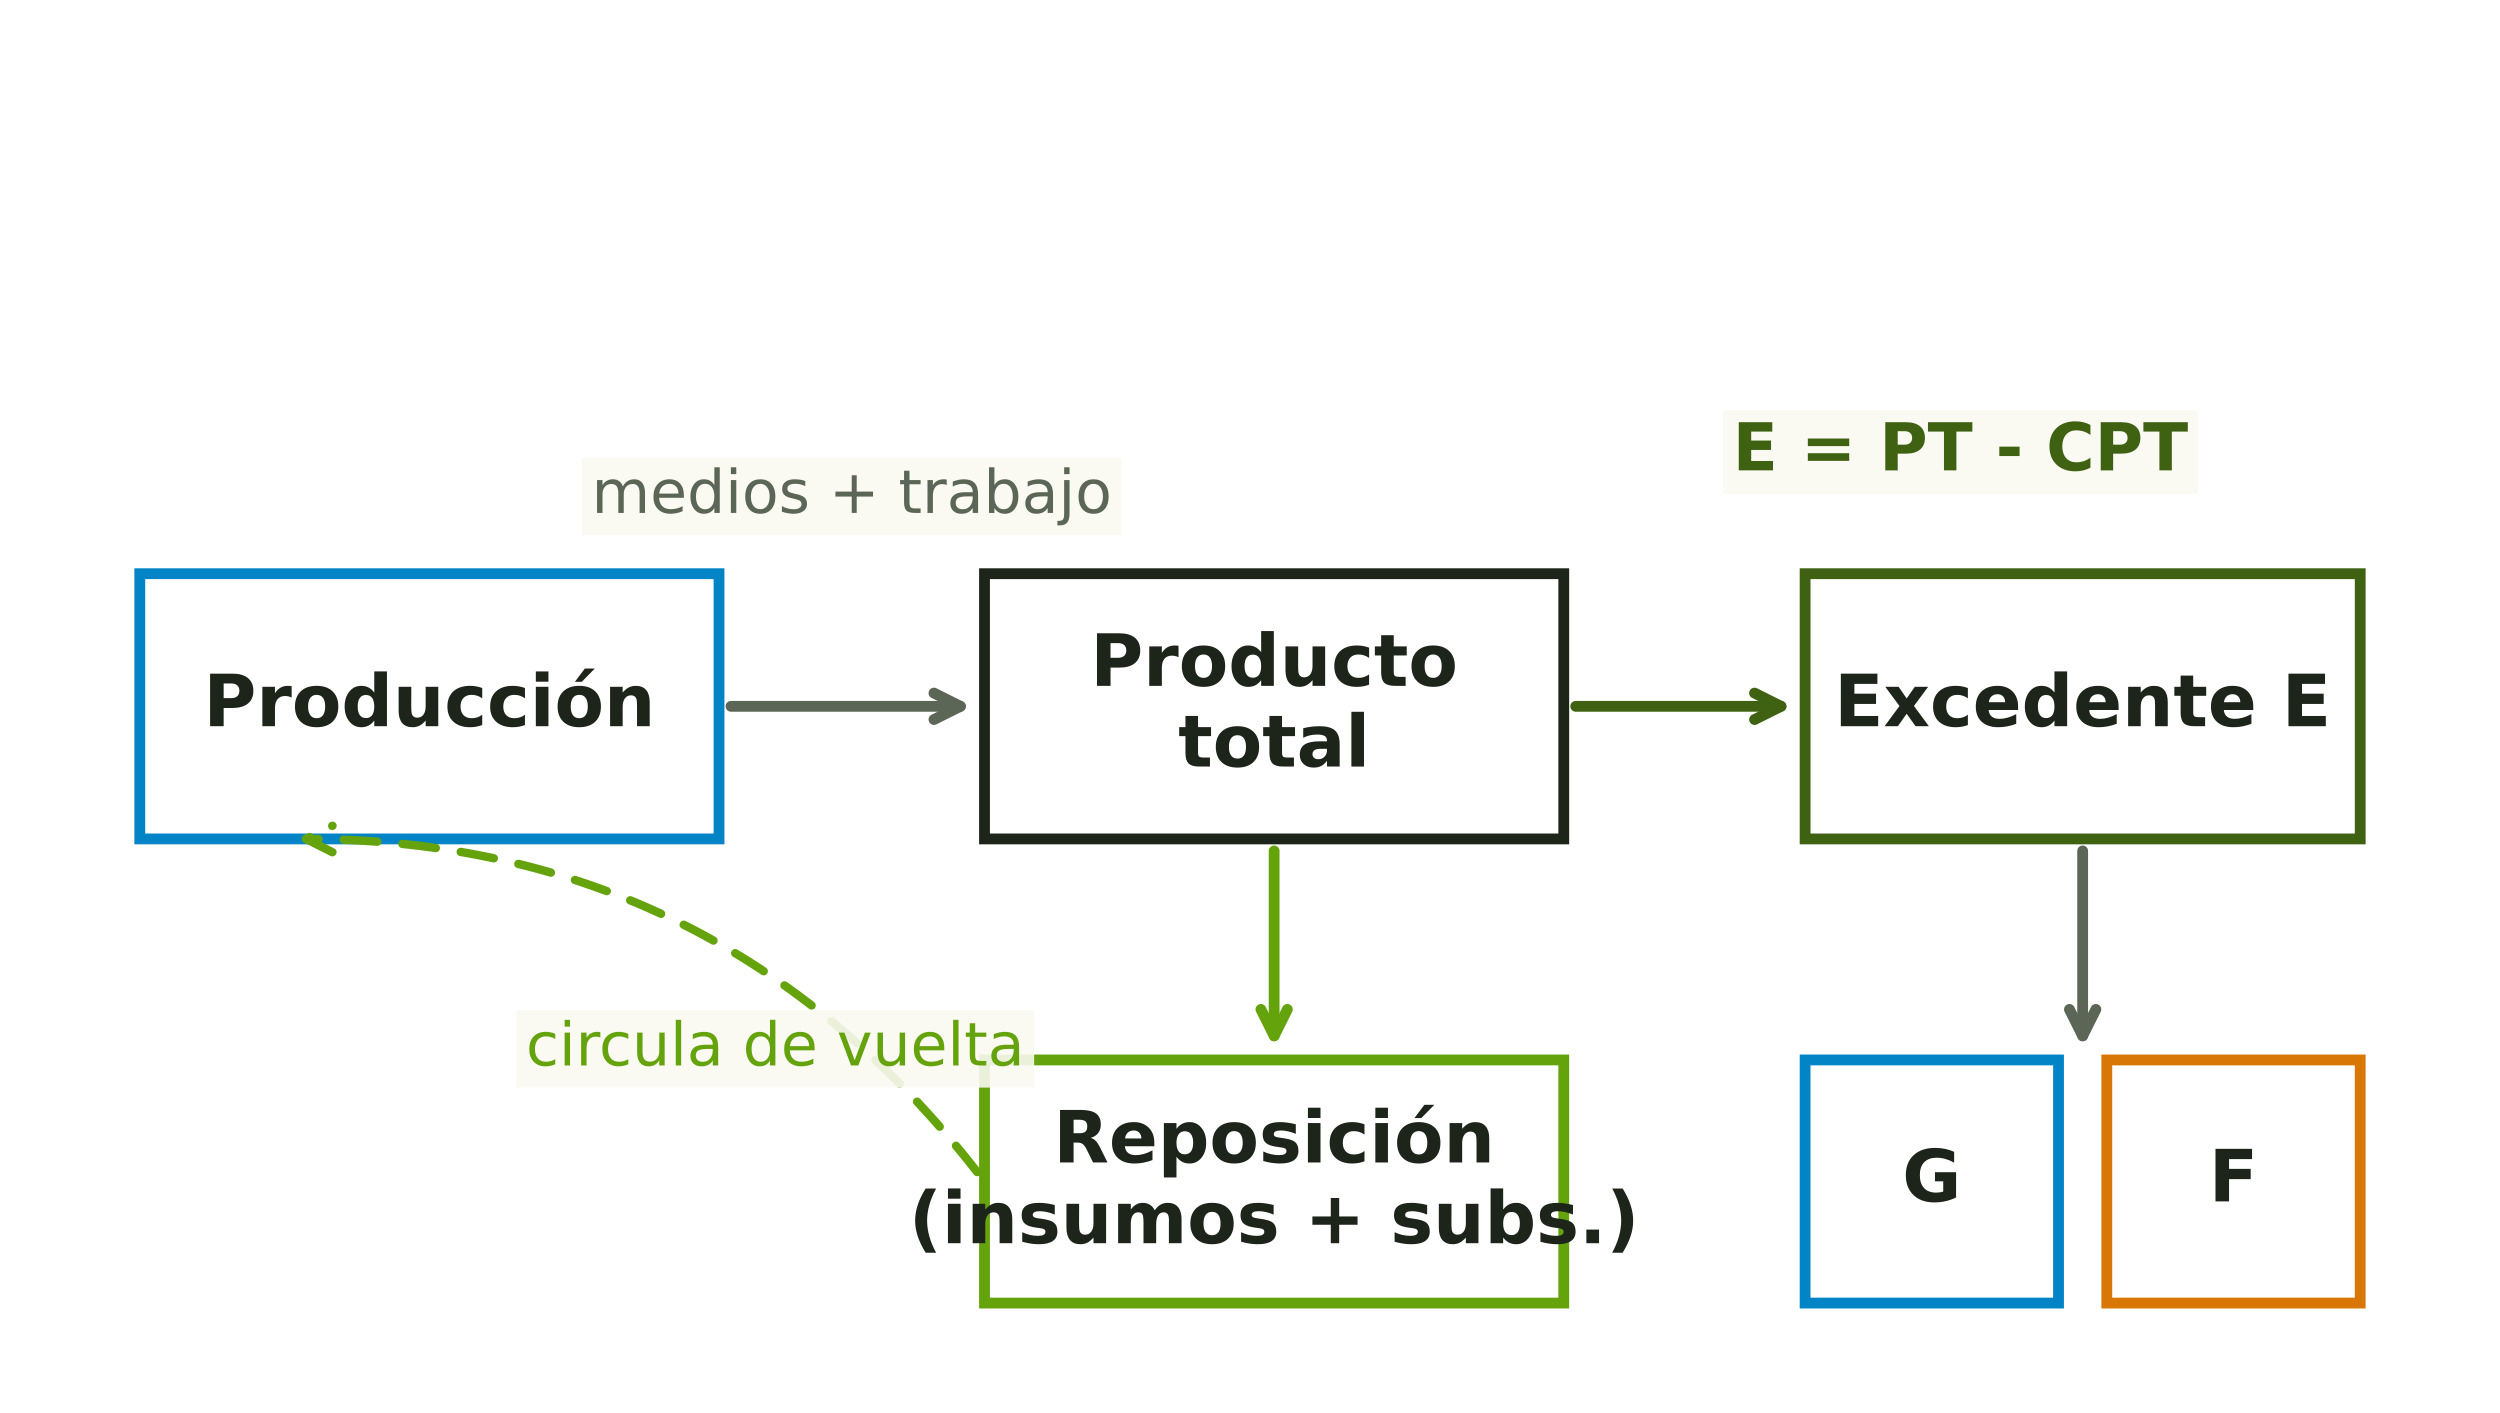
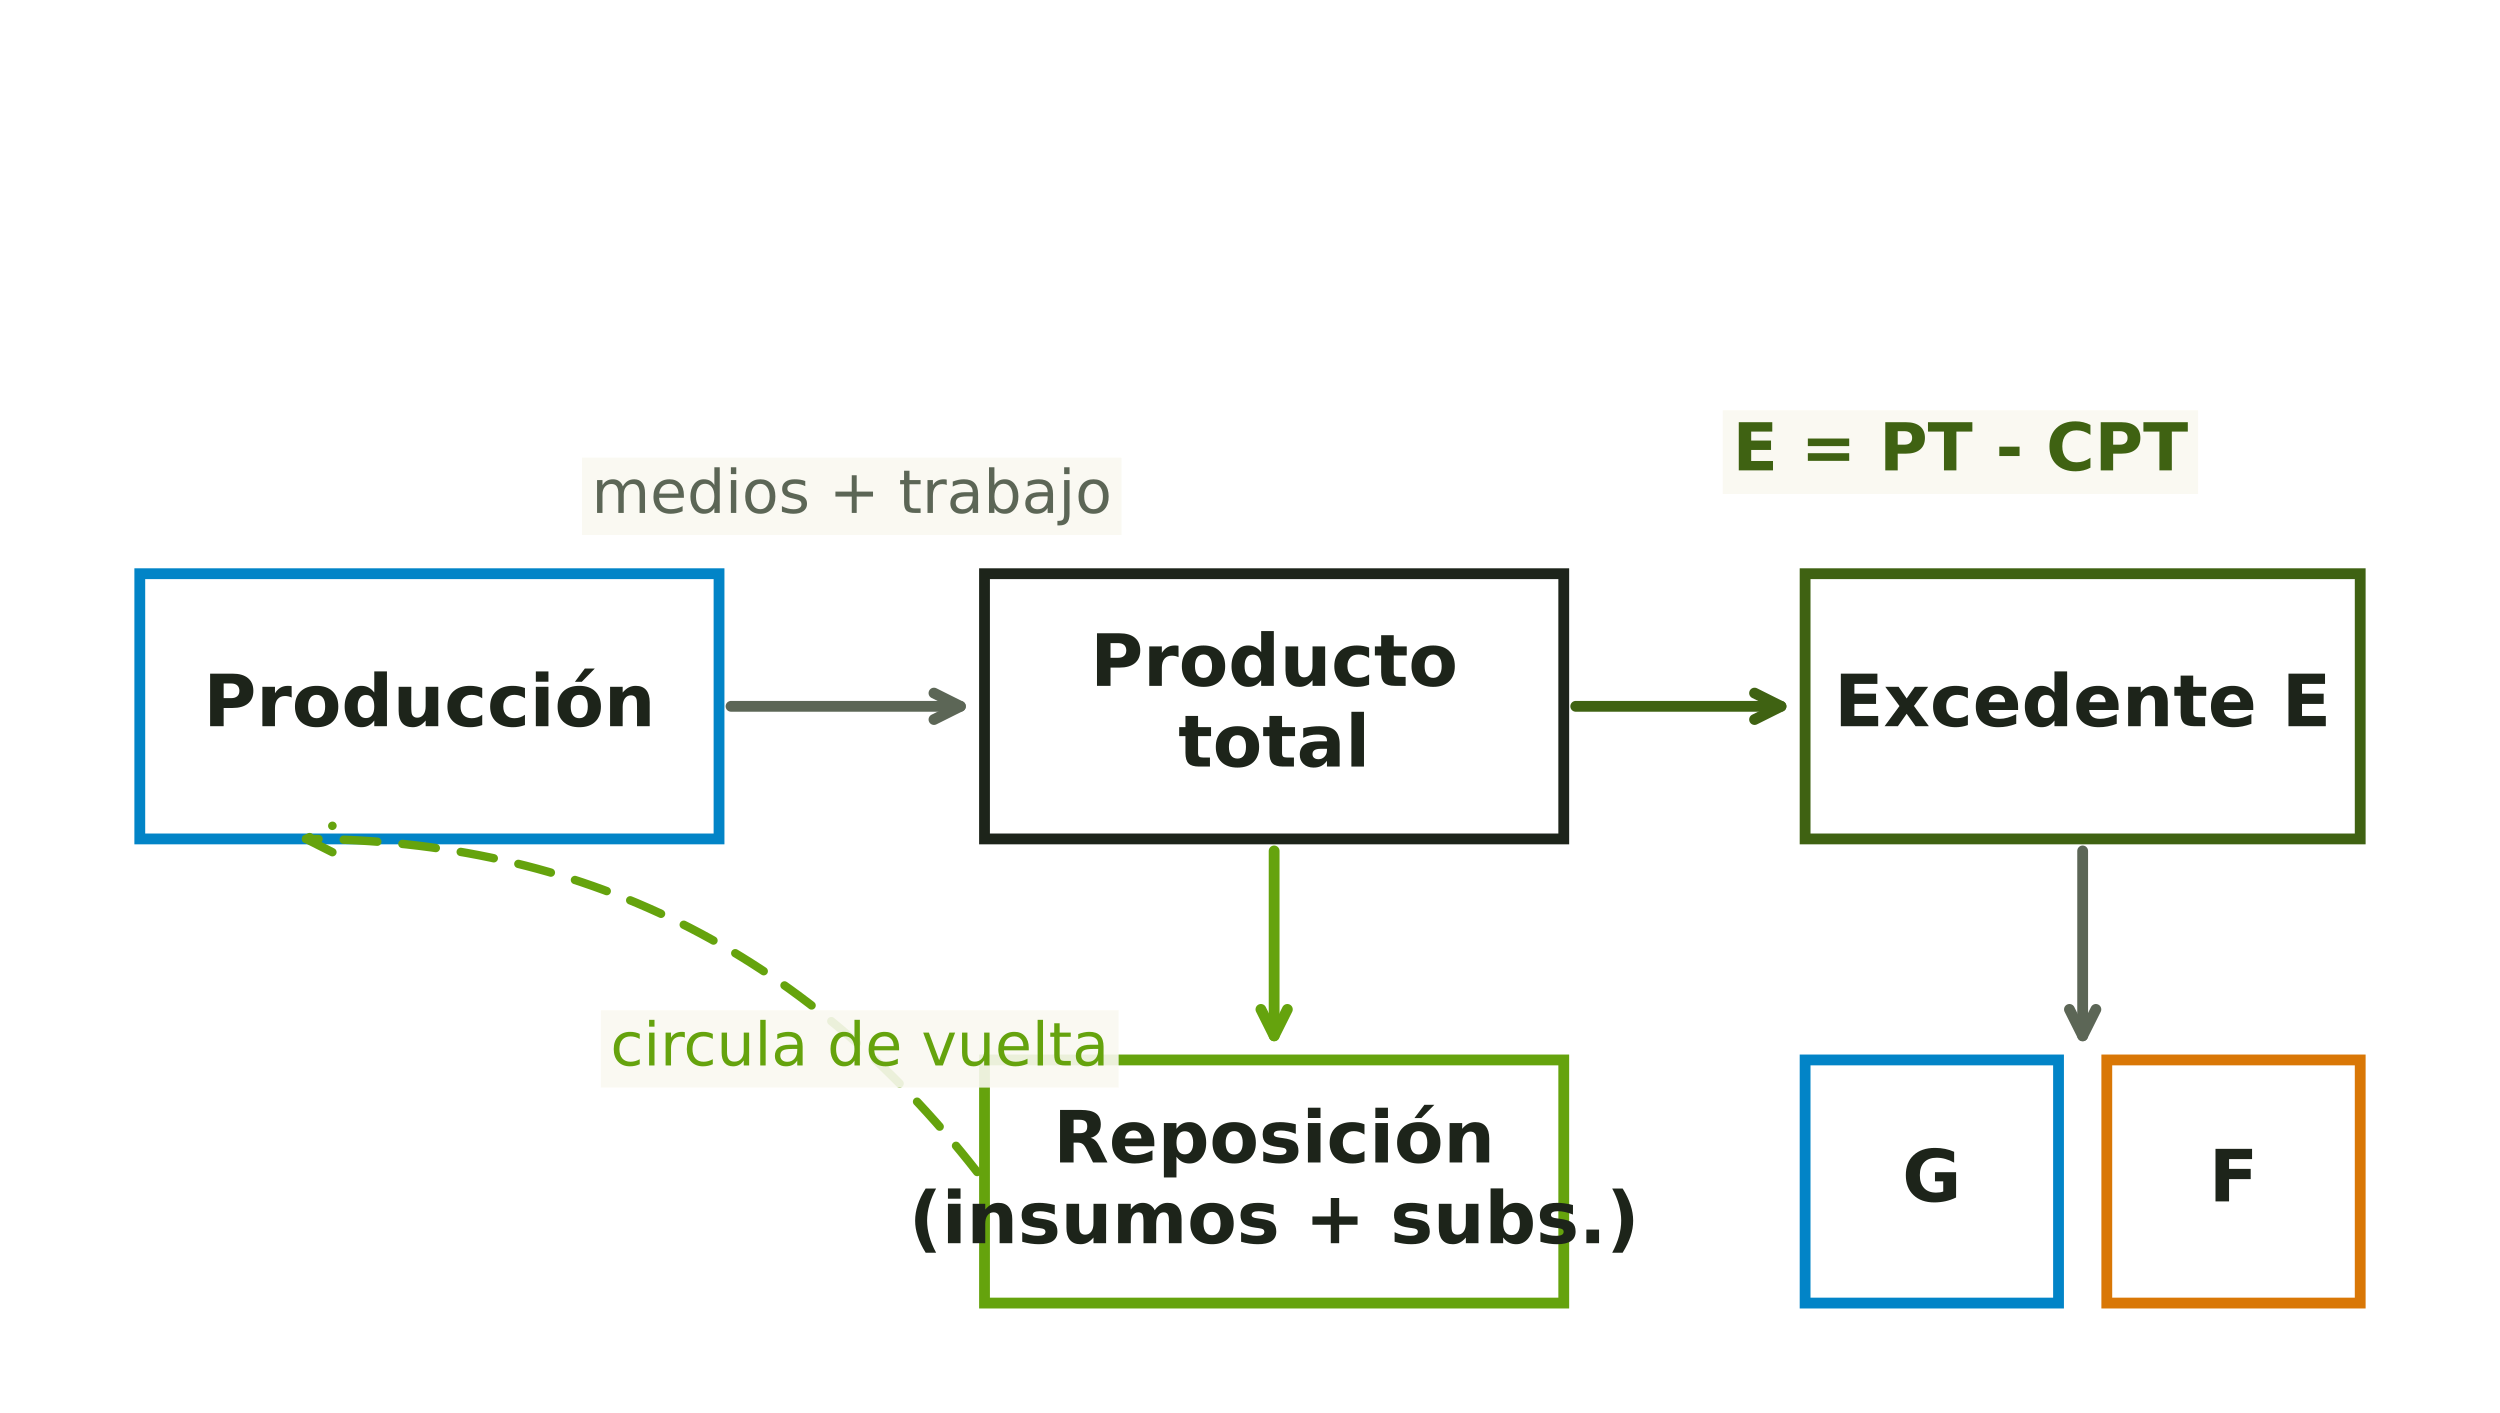
<svg xmlns="http://www.w3.org/2000/svg" xmlns:xlink="http://www.w3.org/1999/xlink" width="416.16pt" height="235.152pt" viewBox="0 0 416.16 235.152" version="1.1">
  <defs>
    <style type="text/css">*{stroke-linejoin: round; stroke-linecap: butt}</style>
  </defs>
  <g id="figure_1">
    <g id="patch_1">
      <path d="M 0 235.152  L 416.16 235.152  L 416.16 -0  L 0 -0  L 0 235.152  z " style="fill: none; opacity: 0" />
    </g>
    <g id="axes_1">
      <g id="patch_2">
        <path d="M 7.2 227.952  L 408.96 227.952  L 408.96 7.2  L 7.2 7.2  L 7.2 227.952  z " style="fill: none" />
      </g>
      <g id="patch_3">
        <path d="M 23.27 139.651  L 119.693 139.651  L 119.693 95.501  L 23.27 95.501  L 23.27 139.651  z " clip-path="url(#pfd6bc962e0)" style="fill: none; stroke: #0284c7; stroke-width: 1.8; stroke-linejoin: miter" />
      </g>
      <g id="patch_4">
        <path d="M 163.886 139.651  L 260.309 139.651  L 260.309 95.501  L 163.886 95.501  L 163.886 139.651  z " clip-path="url(#pfd6bc962e0)" style="fill: none; stroke: #1d241a; stroke-width: 1.8; stroke-linejoin: miter" />
      </g>
      <g id="patch_5">
        <path d="M 163.886 216.914  L 260.309 216.914  L 260.309 176.443  L 163.886 176.443  L 163.886 216.914  z " clip-path="url(#pfd6bc962e0)" style="fill: none; stroke: #65a30d; stroke-width: 1.8; stroke-linejoin: miter" />
      </g>
      <g id="patch_6">
        <path d="M 300.485 139.651  L 392.89 139.651  L 392.89 95.501  L 300.485 95.501  L 300.485 139.651  z " clip-path="url(#pfd6bc962e0)" style="fill: none; stroke: #3f6212; stroke-width: 1.8; stroke-linejoin: miter" />
      </g>
      <g id="patch_7">
        <path d="M 300.485 216.914  L 342.67 216.914  L 342.67 176.443  L 300.485 176.443  L 300.485 216.914  z " clip-path="url(#pfd6bc962e0)" style="fill: none; stroke: #0284c7; stroke-width: 1.8; stroke-linejoin: miter" />
      </g>
      <g id="patch_8">
        <path d="M 350.705 216.914  L 392.89 216.914  L 392.89 176.443  L 350.705 176.443  L 350.705 216.914  z " clip-path="url(#pfd6bc962e0)" style="fill: none; stroke: #d97706; stroke-width: 1.8; stroke-linejoin: miter" />
      </g>
      <g id="matplotlib.axis_1" />
      <g id="matplotlib.axis_2" />
      <g id="text_1">
        <g style="fill: #1d241a" transform="translate(33.87285 120.8872) scale(0.12 -0.12)">
          <defs>
            <path id="DejaVuSans-Bold-50" d="M 588 4666  L 2584 4666  Q 3475 4666 3951 4270  Q 4428 3875 4428 3144  Q 4428 2409 3951 2014  Q 3475 1619 2584 1619  L 1791 1619  L 1791 0  L 588 0  L 588 4666  z M 1791 3794  L 1791 2491  L 2456 2491  Q 2806 2491 2997 2661  Q 3188 2831 3188 3144  Q 3188 3456 2997 3625  Q 2806 3794 2456 3794  L 1791 3794  z " transform="scale(0.015625)" />
            <path id="DejaVuSans-Bold-72" d="M 3138 2547  Q 2991 2616 2845 2648  Q 2700 2681 2553 2681  Q 2122 2681 1889 2404  Q 1656 2128 1656 1613  L 1656 0  L 538 0  L 538 3500  L 1656 3500  L 1656 2925  Q 1872 3269 2151 3426  Q 2431 3584 2822 3584  Q 2878 3584 2943 3579  Q 3009 3575 3134 3559  L 3138 2547  z " transform="scale(0.015625)" />
            <path id="DejaVuSans-Bold-6f" d="M 2203 2784  Q 1831 2784 1636 2517  Q 1441 2250 1441 1747  Q 1441 1244 1636 976  Q 1831 709 2203 709  Q 2569 709 2762 976  Q 2956 1244 2956 1747  Q 2956 2250 2762 2517  Q 2569 2784 2203 2784  z M 2203 3584  Q 3106 3584 3614 3096  Q 4122 2609 4122 1747  Q 4122 884 3614 396  Q 3106 -91 2203 -91  Q 1297 -91 786 396  Q 275 884 275 1747  Q 275 2609 786 3096  Q 1297 3584 2203 3584  z " transform="scale(0.015625)" />
            <path id="DejaVuSans-Bold-64" d="M 2919 2988  L 2919 4863  L 4044 4863  L 4044 0  L 2919 0  L 2919 506  Q 2688 197 2409 53  Q 2131 -91 1766 -91  Q 1119 -91 703 423  Q 288 938 288 1747  Q 288 2556 703 3070  Q 1119 3584 1766 3584  Q 2128 3584 2408 3439  Q 2688 3294 2919 2988  z M 2181 722  Q 2541 722 2730 984  Q 2919 1247 2919 1747  Q 2919 2247 2730 2509  Q 2541 2772 2181 2772  Q 1825 2772 1636 2509  Q 1447 2247 1447 1747  Q 1447 1247 1636 984  Q 1825 722 2181 722  z " transform="scale(0.015625)" />
            <path id="DejaVuSans-Bold-75" d="M 500 1363  L 500 3500  L 1625 3500  L 1625 3150  Q 1625 2866 1622 2436  Q 1619 2006 1619 1863  Q 1619 1441 1641 1255  Q 1663 1069 1716 984  Q 1784 875 1895 815  Q 2006 756 2150 756  Q 2500 756 2700 1025  Q 2900 1294 2900 1772  L 2900 3500  L 4019 3500  L 4019 0  L 2900 0  L 2900 506  Q 2647 200 2364 54  Q 2081 -91 1741 -91  Q 1134 -91 817 281  Q 500 653 500 1363  z " transform="scale(0.015625)" />
            <path id="DejaVuSans-Bold-63" d="M 3366 3391  L 3366 2478  Q 3138 2634 2908 2709  Q 2678 2784 2431 2784  Q 1963 2784 1702 2511  Q 1441 2238 1441 1747  Q 1441 1256 1702 982  Q 1963 709 2431 709  Q 2694 709 2930 787  Q 3166 866 3366 1019  L 3366 103  Q 3103 6 2833 -42  Q 2563 -91 2291 -91  Q 1344 -91 809 395  Q 275 881 275 1747  Q 275 2613 809 3098  Q 1344 3584 2291 3584  Q 2566 3584 2833 3536  Q 3100 3488 3366 3391  z " transform="scale(0.015625)" />
            <path id="DejaVuSans-Bold-69" d="M 538 3500  L 1656 3500  L 1656 0  L 538 0  L 538 3500  z M 538 4863  L 1656 4863  L 1656 3950  L 538 3950  L 538 4863  z " transform="scale(0.015625)" />
            <path id="DejaVuSans-Bold-f3" d="M 2203 2784  Q 1831 2784 1636 2517  Q 1441 2250 1441 1747  Q 1441 1244 1636 976  Q 1831 709 2203 709  Q 2569 709 2762 976  Q 2956 1244 2956 1747  Q 2956 2250 2762 2517  Q 2569 2784 2203 2784  z M 2203 3584  Q 3106 3584 3614 3096  Q 4122 2609 4122 1747  Q 4122 884 3614 396  Q 3106 -91 2203 -91  Q 1297 -91 786 396  Q 275 884 275 1747  Q 275 2609 786 3096  Q 1297 3584 2203 3584  z M 2694 5119  L 3578 5119  L 2425 3944  L 1813 3944  L 2694 5119  z " transform="scale(0.015625)" />
            <path id="DejaVuSans-Bold-6e" d="M 4056 2131  L 4056 0  L 2931 0  L 2931 347  L 2931 1631  Q 2931 2084 2911 2256  Q 2891 2428 2841 2509  Q 2775 2619 2662 2680  Q 2550 2741 2406 2741  Q 2056 2741 1856 2470  Q 1656 2200 1656 1722  L 1656 0  L 538 0  L 538 3500  L 1656 3500  L 1656 2988  Q 1909 3294 2193 3439  Q 2478 3584 2822 3584  Q 3428 3584 3742 3212  Q 4056 2841 4056 2131  z " transform="scale(0.015625)" />
          </defs>
          <use xlink:href="#DejaVuSans-Bold-50" />
          <use xlink:href="#DejaVuSans-Bold-72" x="73.291" />
          <use xlink:href="#DejaVuSans-Bold-6f" x="122.607" />
          <use xlink:href="#DejaVuSans-Bold-64" x="191.309" />
          <use xlink:href="#DejaVuSans-Bold-75" x="262.891" />
          <use xlink:href="#DejaVuSans-Bold-63" x="334.082" />
          <use xlink:href="#DejaVuSans-Bold-63" x="393.359" />
          <use xlink:href="#DejaVuSans-Bold-69" x="452.637" />
          <use xlink:href="#DejaVuSans-Bold-f3" x="486.914" />
          <use xlink:href="#DejaVuSans-Bold-6e" x="555.615" />
        </g>
      </g>
      <g id="text_2">
        <g style="fill: #1d241a" transform="translate(181.506 114.1686) scale(0.12 -0.12)">
          <defs>
            <path id="DejaVuSans-Bold-74" d="M 1759 4494  L 1759 3500  L 2913 3500  L 2913 2700  L 1759 2700  L 1759 1216  Q 1759 972 1856 886  Q 1953 800 2241 800  L 2816 800  L 2816 0  L 1856 0  Q 1194 0 917 276  Q 641 553 641 1216  L 641 2700  L 84 2700  L 84 3500  L 641 3500  L 641 4494  L 1759 4494  z " transform="scale(0.015625)" />
          </defs>
          <use xlink:href="#DejaVuSans-Bold-50" />
          <use xlink:href="#DejaVuSans-Bold-72" x="73.291" />
          <use xlink:href="#DejaVuSans-Bold-6f" x="122.607" />
          <use xlink:href="#DejaVuSans-Bold-64" x="191.309" />
          <use xlink:href="#DejaVuSans-Bold-75" x="262.891" />
          <use xlink:href="#DejaVuSans-Bold-63" x="334.082" />
          <use xlink:href="#DejaVuSans-Bold-74" x="393.359" />
          <use xlink:href="#DejaVuSans-Bold-6f" x="441.162" />
        </g>
        <g style="fill: #1d241a" transform="translate(196.1338 127.6059) scale(0.12 -0.12)">
          <defs>
            <path id="DejaVuSans-Bold-61" d="M 2106 1575  Q 1756 1575 1579 1456  Q 1403 1338 1403 1106  Q 1403 894 1545 773  Q 1688 653 1941 653  Q 2256 653 2472 879  Q 2688 1106 2688 1447  L 2688 1575  L 2106 1575  z M 3816 1997  L 3816 0  L 2688 0  L 2688 519  Q 2463 200 2181 54  Q 1900 -91 1497 -91  Q 953 -91 614 226  Q 275 544 275 1050  Q 275 1666 698 1953  Q 1122 2241 2028 2241  L 2688 2241  L 2688 2328  Q 2688 2594 2478 2717  Q 2269 2841 1825 2841  Q 1466 2841 1156 2769  Q 847 2697 581 2553  L 581 3406  Q 941 3494 1303 3539  Q 1666 3584 2028 3584  Q 2975 3584 3395 3211  Q 3816 2838 3816 1997  z " transform="scale(0.015625)" />
            <path id="DejaVuSans-Bold-6c" d="M 538 4863  L 1656 4863  L 1656 0  L 538 0  L 538 4863  z " transform="scale(0.015625)" />
          </defs>
          <use xlink:href="#DejaVuSans-Bold-74" />
          <use xlink:href="#DejaVuSans-Bold-6f" x="47.803" />
          <use xlink:href="#DejaVuSans-Bold-74" x="116.504" />
          <use xlink:href="#DejaVuSans-Bold-61" x="164.307" />
          <use xlink:href="#DejaVuSans-Bold-6c" x="231.787" />
        </g>
      </g>
      <g id="text_3">
        <g style="fill: #1d241a" transform="translate(175.356 193.5114) scale(0.12 -0.12)">
          <defs>
            <path id="DejaVuSans-Bold-52" d="M 2297 2597  Q 2675 2597 2839 2737  Q 3003 2878 3003 3200  Q 3003 3519 2839 3656  Q 2675 3794 2297 3794  L 1791 3794  L 1791 2597  L 2297 2597  z M 1791 1766  L 1791 0  L 588 0  L 588 4666  L 2425 4666  Q 3347 4666 3776 4356  Q 4206 4047 4206 3378  Q 4206 2916 3982 2619  Q 3759 2322 3309 2181  Q 3556 2125 3751 1926  Q 3947 1728 4147 1325  L 4800 0  L 3519 0  L 2950 1159  Q 2778 1509 2601 1637  Q 2425 1766 2131 1766  L 1791 1766  z " transform="scale(0.015625)" />
            <path id="DejaVuSans-Bold-65" d="M 4031 1759  L 4031 1441  L 1416 1441  Q 1456 1047 1700 850  Q 1944 653 2381 653  Q 2734 653 3104 758  Q 3475 863 3866 1075  L 3866 213  Q 3469 63 3072 -14  Q 2675 -91 2278 -91  Q 1328 -91 801 392  Q 275 875 275 1747  Q 275 2603 792 3093  Q 1309 3584 2216 3584  Q 3041 3584 3536 3087  Q 4031 2591 4031 1759  z M 2881 2131  Q 2881 2450 2695 2645  Q 2509 2841 2209 2841  Q 1884 2841 1681 2658  Q 1478 2475 1428 2131  L 2881 2131  z " transform="scale(0.015625)" />
            <path id="DejaVuSans-Bold-70" d="M 1656 506  L 1656 -1331  L 538 -1331  L 538 3500  L 1656 3500  L 1656 2988  Q 1888 3294 2169 3439  Q 2450 3584 2816 3584  Q 3463 3584 3878 3070  Q 4294 2556 4294 1747  Q 4294 938 3878 423  Q 3463 -91 2816 -91  Q 2450 -91 2169 54  Q 1888 200 1656 506  z M 2400 2772  Q 2041 2772 1848 2508  Q 1656 2244 1656 1747  Q 1656 1250 1848 986  Q 2041 722 2400 722  Q 2759 722 2948 984  Q 3138 1247 3138 1747  Q 3138 2247 2948 2509  Q 2759 2772 2400 2772  z " transform="scale(0.015625)" />
            <path id="DejaVuSans-Bold-73" d="M 3272 3391  L 3272 2541  Q 2913 2691 2578 2766  Q 2244 2841 1947 2841  Q 1628 2841 1473 2761  Q 1319 2681 1319 2516  Q 1319 2381 1436 2309  Q 1553 2238 1856 2203  L 2053 2175  Q 2913 2066 3209 1816  Q 3506 1566 3506 1031  Q 3506 472 3093 190  Q 2681 -91 1863 -91  Q 1516 -91 1145 -36  Q 775 19 384 128  L 384 978  Q 719 816 1070 734  Q 1422 653 1784 653  Q 2113 653 2278 743  Q 2444 834 2444 1013  Q 2444 1163 2330 1236  Q 2216 1309 1875 1350  L 1678 1375  Q 931 1469 631 1722  Q 331 1975 331 2491  Q 331 3047 712 3315  Q 1094 3584 1881 3584  Q 2191 3584 2531 3537  Q 2872 3491 3272 3391  z " transform="scale(0.015625)" />
          </defs>
          <use xlink:href="#DejaVuSans-Bold-52" />
          <use xlink:href="#DejaVuSans-Bold-65" x="77.002" />
          <use xlink:href="#DejaVuSans-Bold-70" x="144.824" />
          <use xlink:href="#DejaVuSans-Bold-6f" x="216.406" />
          <use xlink:href="#DejaVuSans-Bold-73" x="285.107" />
          <use xlink:href="#DejaVuSans-Bold-69" x="344.629" />
          <use xlink:href="#DejaVuSans-Bold-63" x="378.906" />
          <use xlink:href="#DejaVuSans-Bold-69" x="438.184" />
          <use xlink:href="#DejaVuSans-Bold-f3" x="472.461" />
          <use xlink:href="#DejaVuSans-Bold-6e" x="541.162" />
        </g>
        <g style="fill: #1d241a" transform="translate(151.3054 206.9487) scale(0.12 -0.12)">
          <defs>
            <path id="DejaVuSans-Bold-28" d="M 2413 -844  L 1484 -844  Q 1006 -72 778 623  Q 550 1319 550 2003  Q 550 2688 779 3389  Q 1009 4091 1484 4856  L 2413 4856  Q 2013 4116 1813 3408  Q 1613 2700 1613 2009  Q 1613 1319 1811 609  Q 2009 -100 2413 -844  z " transform="scale(0.015625)" />
            <path id="DejaVuSans-Bold-6d" d="M 3781 2919  Q 3994 3244 4286 3414  Q 4578 3584 4928 3584  Q 5531 3584 5847 3212  Q 6163 2841 6163 2131  L 6163 0  L 5038 0  L 5038 1825  Q 5041 1866 5042 1909  Q 5044 1953 5044 2034  Q 5044 2406 4934 2573  Q 4825 2741 4581 2741  Q 4263 2741 4089 2478  Q 3916 2216 3909 1719  L 3909 0  L 2784 0  L 2784 1825  Q 2784 2406 2684 2573  Q 2584 2741 2328 2741  Q 2006 2741 1831 2477  Q 1656 2213 1656 1722  L 1656 0  L 531 0  L 531 3500  L 1656 3500  L 1656 2988  Q 1863 3284 2130 3434  Q 2397 3584 2719 3584  Q 3081 3584 3359 3409  Q 3638 3234 3781 2919  z " transform="scale(0.015625)" />
            <path id="DejaVuSans-Bold-20" transform="scale(0.015625)" />
            <path id="DejaVuSans-Bold-2b" d="M 3053 4013  L 3053 2375  L 4684 2375  L 4684 1638  L 3053 1638  L 3053 0  L 2309 0  L 2309 1638  L 678 1638  L 678 2375  L 2309 2375  L 2309 4013  L 3053 4013  z " transform="scale(0.015625)" />
            <path id="DejaVuSans-Bold-62" d="M 2400 722  Q 2759 722 2948 984  Q 3138 1247 3138 1747  Q 3138 2247 2948 2509  Q 2759 2772 2400 2772  Q 2041 2772 1848 2508  Q 1656 2244 1656 1747  Q 1656 1250 1848 986  Q 2041 722 2400 722  z M 1656 2988  Q 1888 3294 2169 3439  Q 2450 3584 2816 3584  Q 3463 3584 3878 3070  Q 4294 2556 4294 1747  Q 4294 938 3878 423  Q 3463 -91 2816 -91  Q 2450 -91 2169 54  Q 1888 200 1656 506  L 1656 0  L 538 0  L 538 4863  L 1656 4863  L 1656 2988  z " transform="scale(0.015625)" />
            <path id="DejaVuSans-Bold-2e" d="M 653 1209  L 1778 1209  L 1778 0  L 653 0  L 653 1209  z " transform="scale(0.015625)" />
            <path id="DejaVuSans-Bold-29" d="M 513 -844  Q 913 -100 1113 609  Q 1313 1319 1313 2009  Q 1313 2700 1113 3408  Q 913 4116 513 4856  L 1441 4856  Q 1916 4091 2145 3389  Q 2375 2688 2375 2003  Q 2375 1319 2147 623  Q 1919 -72 1441 -844  L 513 -844  z " transform="scale(0.015625)" />
          </defs>
          <use xlink:href="#DejaVuSans-Bold-28" />
          <use xlink:href="#DejaVuSans-Bold-69" x="45.703" />
          <use xlink:href="#DejaVuSans-Bold-6e" x="79.98" />
          <use xlink:href="#DejaVuSans-Bold-73" x="151.172" />
          <use xlink:href="#DejaVuSans-Bold-75" x="210.693" />
          <use xlink:href="#DejaVuSans-Bold-6d" x="281.885" />
          <use xlink:href="#DejaVuSans-Bold-6f" x="386.084" />
          <use xlink:href="#DejaVuSans-Bold-73" x="454.785" />
          <use xlink:href="#DejaVuSans-Bold-20" x="514.307" />
          <use xlink:href="#DejaVuSans-Bold-2b" x="549.121" />
          <use xlink:href="#DejaVuSans-Bold-20" x="632.91" />
          <use xlink:href="#DejaVuSans-Bold-73" x="667.725" />
          <use xlink:href="#DejaVuSans-Bold-75" x="727.246" />
          <use xlink:href="#DejaVuSans-Bold-62" x="798.438" />
          <use xlink:href="#DejaVuSans-Bold-73" x="870.02" />
          <use xlink:href="#DejaVuSans-Bold-2e" x="929.541" />
          <use xlink:href="#DejaVuSans-Bold-29" x="967.529" />
        </g>
      </g>
      <g id="text_4">
        <g style="fill: #1d241a" transform="translate(305.3313 120.8872) scale(0.12 -0.12)">
          <defs>
            <path id="DejaVuSans-Bold-45" d="M 588 4666  L 3834 4666  L 3834 3756  L 1791 3756  L 1791 2888  L 3713 2888  L 3713 1978  L 1791 1978  L 1791 909  L 3903 909  L 3903 0  L 588 0  L 588 4666  z " transform="scale(0.015625)" />
            <path id="DejaVuSans-Bold-78" d="M 1422 1791  L 159 3500  L 1344 3500  L 2059 2463  L 2784 3500  L 3969 3500  L 2706 1797  L 4031 0  L 2847 0  L 2059 1106  L 1281 0  L 97 0  L 1422 1791  z " transform="scale(0.015625)" />
          </defs>
          <use xlink:href="#DejaVuSans-Bold-45" />
          <use xlink:href="#DejaVuSans-Bold-78" x="68.311" />
          <use xlink:href="#DejaVuSans-Bold-63" x="132.812" />
          <use xlink:href="#DejaVuSans-Bold-65" x="192.09" />
          <use xlink:href="#DejaVuSans-Bold-64" x="259.912" />
          <use xlink:href="#DejaVuSans-Bold-65" x="331.494" />
          <use xlink:href="#DejaVuSans-Bold-6e" x="399.316" />
          <use xlink:href="#DejaVuSans-Bold-74" x="470.508" />
          <use xlink:href="#DejaVuSans-Bold-65" x="518.311" />
          <use xlink:href="#DejaVuSans-Bold-20" x="586.133" />
          <use xlink:href="#DejaVuSans-Bold-45" x="620.947" />
        </g>
      </g>
      <g id="text_5">
        <g style="fill: #1d241a" transform="translate(316.6525 199.99) scale(0.12 -0.12)">
          <defs>
            <path id="DejaVuSans-Bold-47" d="M 4781 347  Q 4331 128 3847 18  Q 3363 -91 2847 -91  Q 1681 -91 1000 561  Q 319 1213 319 2328  Q 319 3456 1012 4103  Q 1706 4750 2913 4750  Q 3378 4750 3804 4662  Q 4231 4575 4609 4403  L 4609 3438  Q 4219 3659 3833 3768  Q 3447 3878 3059 3878  Q 2341 3878 1952 3476  Q 1563 3075 1563 2328  Q 1563 1588 1938 1184  Q 2313 781 3003 781  Q 3191 781 3352 804  Q 3513 828 3641 878  L 3641 1784  L 2906 1784  L 2906 2591  L 4781 2591  L 4781 347  z " transform="scale(0.015625)" />
          </defs>
          <use xlink:href="#DejaVuSans-Bold-47" />
        </g>
      </g>
      <g id="text_6">
        <g style="fill: #1d241a" transform="translate(367.6984 199.99) scale(0.12 -0.12)">
          <defs>
            <path id="DejaVuSans-Bold-46" d="M 588 4666  L 3834 4666  L 3834 3756  L 1791 3756  L 1791 2888  L 3713 2888  L 3713 1978  L 1791 1978  L 1791 0  L 588 0  L 588 4666  z " transform="scale(0.015625)" />
          </defs>
          <use xlink:href="#DejaVuSans-Bold-46" />
        </g>
      </g>
      <g id="patch_9">
        <path d="M 121.692 117.576  Q 141.788 117.576 159.873 117.576  " style="fill: none; stroke: #5c6656; stroke-width: 1.8; stroke-linecap: round" />
        <path d="M 155.473 115.376  L 159.873 117.576  L 155.473 119.776  " style="fill: none; stroke: #5c6656; stroke-width: 1.8; stroke-linecap: round" />
      </g>
      <g id="patch_10">
        <path d="M 262.305 117.576  Q 280.395 117.576 296.473 117.576  " style="fill: none; stroke: #3f6212; stroke-width: 1.8; stroke-linecap: round" />
        <path d="M 292.073 115.376  L 296.473 117.576  L 292.073 119.776  " style="fill: none; stroke: #3f6212; stroke-width: 1.8; stroke-linecap: round" />
      </g>
      <g id="patch_11">
        <path d="M 212.098 141.65  Q 212.098 158.046 212.098 172.43  " style="fill: none; stroke: #65a30d; stroke-width: 1.8; stroke-linecap: round" />
        <path d="M 214.298 168.03  L 212.098 172.43  L 209.898 168.03  " style="fill: none; stroke: #65a30d; stroke-width: 1.8; stroke-linecap: round" />
      </g>
      <g id="patch_12">
        <path d="M 162.664 195.096  Q 119.499 139.831 50.939 139.65  " style="fill: none; stroke-dasharray: 5.6,4.2; stroke-dashoffset: 0; stroke: #65a30d; stroke-width: 1.4; stroke-linecap: round" />
        <path d="M 55.333 141.861  L 50.939 139.65  L 55.345 137.461  " style="fill: none; stroke-dasharray: 5.6,4.2; stroke-dashoffset: 0; stroke: #65a30d; stroke-width: 1.4; stroke-linecap: round" />
      </g>
      <g id="patch_13">
        <path d="M 346.687 141.65  Q 346.687 158.046 346.687 172.43  " style="fill: none; stroke: #5c6656; stroke-width: 1.8; stroke-linecap: round" />
        <path d="M 348.887 168.03  L 346.687 172.43  L 344.487 168.03  " style="fill: none; stroke: #5c6656; stroke-width: 1.8; stroke-linecap: round" />
      </g>
      <g id="text_7">
        <g id="patch_14">
          <path d="M 96.881 89.063  L 186.698 89.063  L 186.698 76.185  L 96.881 76.185  z " style="fill: #faf8f1; opacity: 0.9" />
        </g>
        <g style="fill: #5c6656" transform="translate(98.48101 85.38298) scale(0.1 -0.1)">
          <defs>
            <path id="DejaVuSans-6d" d="M 3328 2828  Q 3544 3216 3844 3400  Q 4144 3584 4550 3584  Q 5097 3584 5394 3201  Q 5691 2819 5691 2113  L 5691 0  L 5113 0  L 5113 2094  Q 5113 2597 4934 2840  Q 4756 3084 4391 3084  Q 3944 3084 3684 2787  Q 3425 2491 3425 1978  L 3425 0  L 2847 0  L 2847 2094  Q 2847 2600 2669 2842  Q 2491 3084 2119 3084  Q 1678 3084 1418 2786  Q 1159 2488 1159 1978  L 1159 0  L 581 0  L 581 3500  L 1159 3500  L 1159 2956  Q 1356 3278 1631 3431  Q 1906 3584 2284 3584  Q 2666 3584 2933 3390  Q 3200 3197 3328 2828  z " transform="scale(0.015625)" />
            <path id="DejaVuSans-65" d="M 3597 1894  L 3597 1613  L 953 1613  Q 991 1019 1311 708  Q 1631 397 2203 397  Q 2534 397 2845 478  Q 3156 559 3463 722  L 3463 178  Q 3153 47 2828 -22  Q 2503 -91 2169 -91  Q 1331 -91 842 396  Q 353 884 353 1716  Q 353 2575 817 3079  Q 1281 3584 2069 3584  Q 2775 3584 3186 3129  Q 3597 2675 3597 1894  z M 3022 2063  Q 3016 2534 2758 2815  Q 2500 3097 2075 3097  Q 1594 3097 1305 2825  Q 1016 2553 972 2059  L 3022 2063  z " transform="scale(0.015625)" />
            <path id="DejaVuSans-64" d="M 2906 2969  L 2906 4863  L 3481 4863  L 3481 0  L 2906 0  L 2906 525  Q 2725 213 2448 61  Q 2172 -91 1784 -91  Q 1150 -91 751 415  Q 353 922 353 1747  Q 353 2572 751 3078  Q 1150 3584 1784 3584  Q 2172 3584 2448 3432  Q 2725 3281 2906 2969  z M 947 1747  Q 947 1113 1208 752  Q 1469 391 1925 391  Q 2381 391 2643 752  Q 2906 1113 2906 1747  Q 2906 2381 2643 2742  Q 2381 3103 1925 3103  Q 1469 3103 1208 2742  Q 947 2381 947 1747  z " transform="scale(0.015625)" />
            <path id="DejaVuSans-69" d="M 603 3500  L 1178 3500  L 1178 0  L 603 0  L 603 3500  z M 603 4863  L 1178 4863  L 1178 4134  L 603 4134  L 603 4863  z " transform="scale(0.015625)" />
            <path id="DejaVuSans-6f" d="M 1959 3097  Q 1497 3097 1228 2736  Q 959 2375 959 1747  Q 959 1119 1226 758  Q 1494 397 1959 397  Q 2419 397 2687 759  Q 2956 1122 2956 1747  Q 2956 2369 2687 2733  Q 2419 3097 1959 3097  z M 1959 3584  Q 2709 3584 3137 3096  Q 3566 2609 3566 1747  Q 3566 888 3137 398  Q 2709 -91 1959 -91  Q 1206 -91 779 398  Q 353 888 353 1747  Q 353 2609 779 3096  Q 1206 3584 1959 3584  z " transform="scale(0.015625)" />
            <path id="DejaVuSans-73" d="M 2834 3397  L 2834 2853  Q 2591 2978 2328 3040  Q 2066 3103 1784 3103  Q 1356 3103 1142 2972  Q 928 2841 928 2578  Q 928 2378 1081 2264  Q 1234 2150 1697 2047  L 1894 2003  Q 2506 1872 2764 1633  Q 3022 1394 3022 966  Q 3022 478 2636 193  Q 2250 -91 1575 -91  Q 1294 -91 989 -36  Q 684 19 347 128  L 347 722  Q 666 556 975 473  Q 1284 391 1588 391  Q 1994 391 2212 530  Q 2431 669 2431 922  Q 2431 1156 2273 1281  Q 2116 1406 1581 1522  L 1381 1569  Q 847 1681 609 1914  Q 372 2147 372 2553  Q 372 3047 722 3315  Q 1072 3584 1716 3584  Q 2034 3584 2315 3537  Q 2597 3491 2834 3397  z " transform="scale(0.015625)" />
            <path id="DejaVuSans-20" transform="scale(0.015625)" />
            <path id="DejaVuSans-2b" d="M 2944 4013  L 2944 2272  L 4684 2272  L 4684 1741  L 2944 1741  L 2944 0  L 2419 0  L 2419 1741  L 678 1741  L 678 2272  L 2419 2272  L 2419 4013  L 2944 4013  z " transform="scale(0.015625)" />
            <path id="DejaVuSans-74" d="M 1172 4494  L 1172 3500  L 2356 3500  L 2356 3053  L 1172 3053  L 1172 1153  Q 1172 725 1289 603  Q 1406 481 1766 481  L 2356 481  L 2356 0  L 1766 0  Q 1100 0 847 248  Q 594 497 594 1153  L 594 3053  L 172 3053  L 172 3500  L 594 3500  L 594 4494  L 1172 4494  z " transform="scale(0.015625)" />
            <path id="DejaVuSans-72" d="M 2631 2963  Q 2534 3019 2420 3045  Q 2306 3072 2169 3072  Q 1681 3072 1420 2755  Q 1159 2438 1159 1844  L 1159 0  L 581 0  L 581 3500  L 1159 3500  L 1159 2956  Q 1341 3275 1631 3429  Q 1922 3584 2338 3584  Q 2397 3584 2469 3576  Q 2541 3569 2628 3553  L 2631 2963  z " transform="scale(0.015625)" />
            <path id="DejaVuSans-61" d="M 2194 1759  Q 1497 1759 1228 1600  Q 959 1441 959 1056  Q 959 750 1161 570  Q 1363 391 1709 391  Q 2188 391 2477 730  Q 2766 1069 2766 1631  L 2766 1759  L 2194 1759  z M 3341 1997  L 3341 0  L 2766 0  L 2766 531  Q 2569 213 2275 61  Q 1981 -91 1556 -91  Q 1019 -91 701 211  Q 384 513 384 1019  Q 384 1609 779 1909  Q 1175 2209 1959 2209  L 2766 2209  L 2766 2266  Q 2766 2663 2505 2880  Q 2244 3097 1772 3097  Q 1472 3097 1187 3025  Q 903 2953 641 2809  L 641 3341  Q 956 3463 1253 3523  Q 1550 3584 1831 3584  Q 2591 3584 2966 3190  Q 3341 2797 3341 1997  z " transform="scale(0.015625)" />
            <path id="DejaVuSans-62" d="M 3116 1747  Q 3116 2381 2855 2742  Q 2594 3103 2138 3103  Q 1681 3103 1420 2742  Q 1159 2381 1159 1747  Q 1159 1113 1420 752  Q 1681 391 2138 391  Q 2594 391 2855 752  Q 3116 1113 3116 1747  z M 1159 2969  Q 1341 3281 1617 3432  Q 1894 3584 2278 3584  Q 2916 3584 3314 3078  Q 3713 2572 3713 1747  Q 3713 922 3314 415  Q 2916 -91 2278 -91  Q 1894 -91 1617 61  Q 1341 213 1159 525  L 1159 0  L 581 0  L 581 4863  L 1159 4863  L 1159 2969  z " transform="scale(0.015625)" />
            <path id="DejaVuSans-6a" d="M 603 3500  L 1178 3500  L 1178 -63  Q 1178 -731 923 -1031  Q 669 -1331 103 -1331  L -116 -1331  L -116 -844  L 38 -844  Q 366 -844 484 -692  Q 603 -541 603 -63  L 603 3500  z M 603 4863  L 1178 4863  L 1178 4134  L 603 4134  L 603 4863  z " transform="scale(0.015625)" />
          </defs>
          <use xlink:href="#DejaVuSans-6d" />
          <use xlink:href="#DejaVuSans-65" x="97.412" />
          <use xlink:href="#DejaVuSans-64" x="158.936" />
          <use xlink:href="#DejaVuSans-69" x="222.412" />
          <use xlink:href="#DejaVuSans-6f" x="250.195" />
          <use xlink:href="#DejaVuSans-73" x="311.377" />
          <use xlink:href="#DejaVuSans-20" x="363.477" />
          <use xlink:href="#DejaVuSans-2b" x="395.264" />
          <use xlink:href="#DejaVuSans-20" x="479.053" />
          <use xlink:href="#DejaVuSans-74" x="510.84" />
          <use xlink:href="#DejaVuSans-72" x="550.049" />
          <use xlink:href="#DejaVuSans-61" x="591.162" />
          <use xlink:href="#DejaVuSans-62" x="652.441" />
          <use xlink:href="#DejaVuSans-61" x="715.918" />
          <use xlink:href="#DejaVuSans-6a" x="777.197" />
          <use xlink:href="#DejaVuSans-6f" x="804.98" />
        </g>
      </g>
      <g id="text_8">
        <g id="patch_15">
          <path d="M 286.782 82.238  L 365.903 82.238  L 365.903 68.292  L 286.782 68.292  z " style="fill: #faf8f1; opacity: 0.9" />
        </g>
        <g style="fill: #3f6212" transform="translate(288.432 78.30051) scale(0.11 -0.11)">
          <defs>
            <path id="DejaVuSans-Bold-3d" d="M 678 3084  L 4684 3084  L 4684 2350  L 678 2350  L 678 3084  z M 678 1663  L 4684 1663  L 4684 922  L 678 922  L 678 1663  z " transform="scale(0.015625)" />
            <path id="DejaVuSans-Bold-54" d="M 31 4666  L 4331 4666  L 4331 3756  L 2784 3756  L 2784 0  L 1581 0  L 1581 3756  L 31 3756  L 31 4666  z " transform="scale(0.015625)" />
            <path id="DejaVuSans-Bold-2d" d="M 347 2297  L 2309 2297  L 2309 1388  L 347 1388  L 347 2297  z " transform="scale(0.015625)" />
            <path id="DejaVuSans-Bold-43" d="M 4288 256  Q 3956 84 3597 -3  Q 3238 -91 2847 -91  Q 1681 -91 1000 561  Q 319 1213 319 2328  Q 319 3447 1000 4098  Q 1681 4750 2847 4750  Q 3238 4750 3597 4662  Q 3956 4575 4288 4403  L 4288 3438  Q 3953 3666 3628 3772  Q 3303 3878 2944 3878  Q 2300 3878 1931 3465  Q 1563 3053 1563 2328  Q 1563 1606 1931 1193  Q 2300 781 2944 781  Q 3303 781 3628 887  Q 3953 994 4288 1222  L 4288 256  z " transform="scale(0.015625)" />
          </defs>
          <use xlink:href="#DejaVuSans-Bold-45" />
          <use xlink:href="#DejaVuSans-Bold-20" x="68.311" />
          <use xlink:href="#DejaVuSans-Bold-3d" x="103.125" />
          <use xlink:href="#DejaVuSans-Bold-20" x="186.914" />
          <use xlink:href="#DejaVuSans-Bold-50" x="221.729" />
          <use xlink:href="#DejaVuSans-Bold-54" x="295.02" />
          <use xlink:href="#DejaVuSans-Bold-20" x="363.232" />
          <use xlink:href="#DejaVuSans-Bold-2d" x="398.047" />
          <use xlink:href="#DejaVuSans-Bold-20" x="439.551" />
          <use xlink:href="#DejaVuSans-Bold-43" x="474.365" />
          <use xlink:href="#DejaVuSans-Bold-50" x="547.754" />
          <use xlink:href="#DejaVuSans-Bold-54" x="621.045" />
        </g>
      </g>
      <g id="text_9">
        <g id="patch_16">
-           <path d="M 85.952 181.043  L 172.15 181.043  L 172.15 168.165  L 85.952 168.165  z " style="fill: #faf8f1; opacity: 0.9" />
-         </g>
-         <g style="fill: #65a30d" transform="translate(87.552 177.363) scale(0.1 -0.1)">
+           <path d="M 100.014 181.043  L 186.212 181.043  L 186.212 168.165  L 100.014 168.165  z " style="fill: #faf8f1; opacity: 0.9" />
+         </g>
+         <g style="fill: #65a30d" transform="translate(101.6136 177.363) scale(0.1 -0.1)">
          <defs>
            <path id="DejaVuSans-63" d="M 3122 3366  L 3122 2828  Q 2878 2963 2633 3030  Q 2388 3097 2138 3097  Q 1578 3097 1268 2742  Q 959 2388 959 1747  Q 959 1106 1268 751  Q 1578 397 2138 397  Q 2388 397 2633 464  Q 2878 531 3122 666  L 3122 134  Q 2881 22 2623 -34  Q 2366 -91 2075 -91  Q 1284 -91 818 406  Q 353 903 353 1747  Q 353 2603 823 3093  Q 1294 3584 2113 3584  Q 2378 3584 2631 3529  Q 2884 3475 3122 3366  z " transform="scale(0.015625)" />
            <path id="DejaVuSans-75" d="M 544 1381  L 544 3500  L 1119 3500  L 1119 1403  Q 1119 906 1312 657  Q 1506 409 1894 409  Q 2359 409 2629 706  Q 2900 1003 2900 1516  L 2900 3500  L 3475 3500  L 3475 0  L 2900 0  L 2900 538  Q 2691 219 2414 64  Q 2138 -91 1772 -91  Q 1169 -91 856 284  Q 544 659 544 1381  z M 1991 3584  L 1991 3584  z " transform="scale(0.015625)" />
            <path id="DejaVuSans-6c" d="M 603 4863  L 1178 4863  L 1178 0  L 603 0  L 603 4863  z " transform="scale(0.015625)" />
            <path id="DejaVuSans-76" d="M 191 3500  L 800 3500  L 1894 563  L 2988 3500  L 3597 3500  L 2284 0  L 1503 0  L 191 3500  z " transform="scale(0.015625)" />
          </defs>
          <use xlink:href="#DejaVuSans-63" />
          <use xlink:href="#DejaVuSans-69" x="54.98" />
          <use xlink:href="#DejaVuSans-72" x="82.764" />
          <use xlink:href="#DejaVuSans-63" x="121.627" />
          <use xlink:href="#DejaVuSans-75" x="176.607" />
          <use xlink:href="#DejaVuSans-6c" x="239.986" />
          <use xlink:href="#DejaVuSans-61" x="267.77" />
          <use xlink:href="#DejaVuSans-20" x="329.049" />
          <use xlink:href="#DejaVuSans-64" x="360.836" />
          <use xlink:href="#DejaVuSans-65" x="424.312" />
          <use xlink:href="#DejaVuSans-20" x="485.836" />
          <use xlink:href="#DejaVuSans-76" x="517.623" />
          <use xlink:href="#DejaVuSans-75" x="576.803" />
          <use xlink:href="#DejaVuSans-65" x="640.182" />
          <use xlink:href="#DejaVuSans-6c" x="701.705" />
          <use xlink:href="#DejaVuSans-74" x="729.488" />
          <use xlink:href="#DejaVuSans-61" x="768.697" />
        </g>
      </g>
    </g>
  </g>
  <defs>
    <clipPath id="pfd6bc962e0">
      <rect x="7.2" y="7.2" width="401.76" height="220.752" />
    </clipPath>
  </defs>
</svg>
